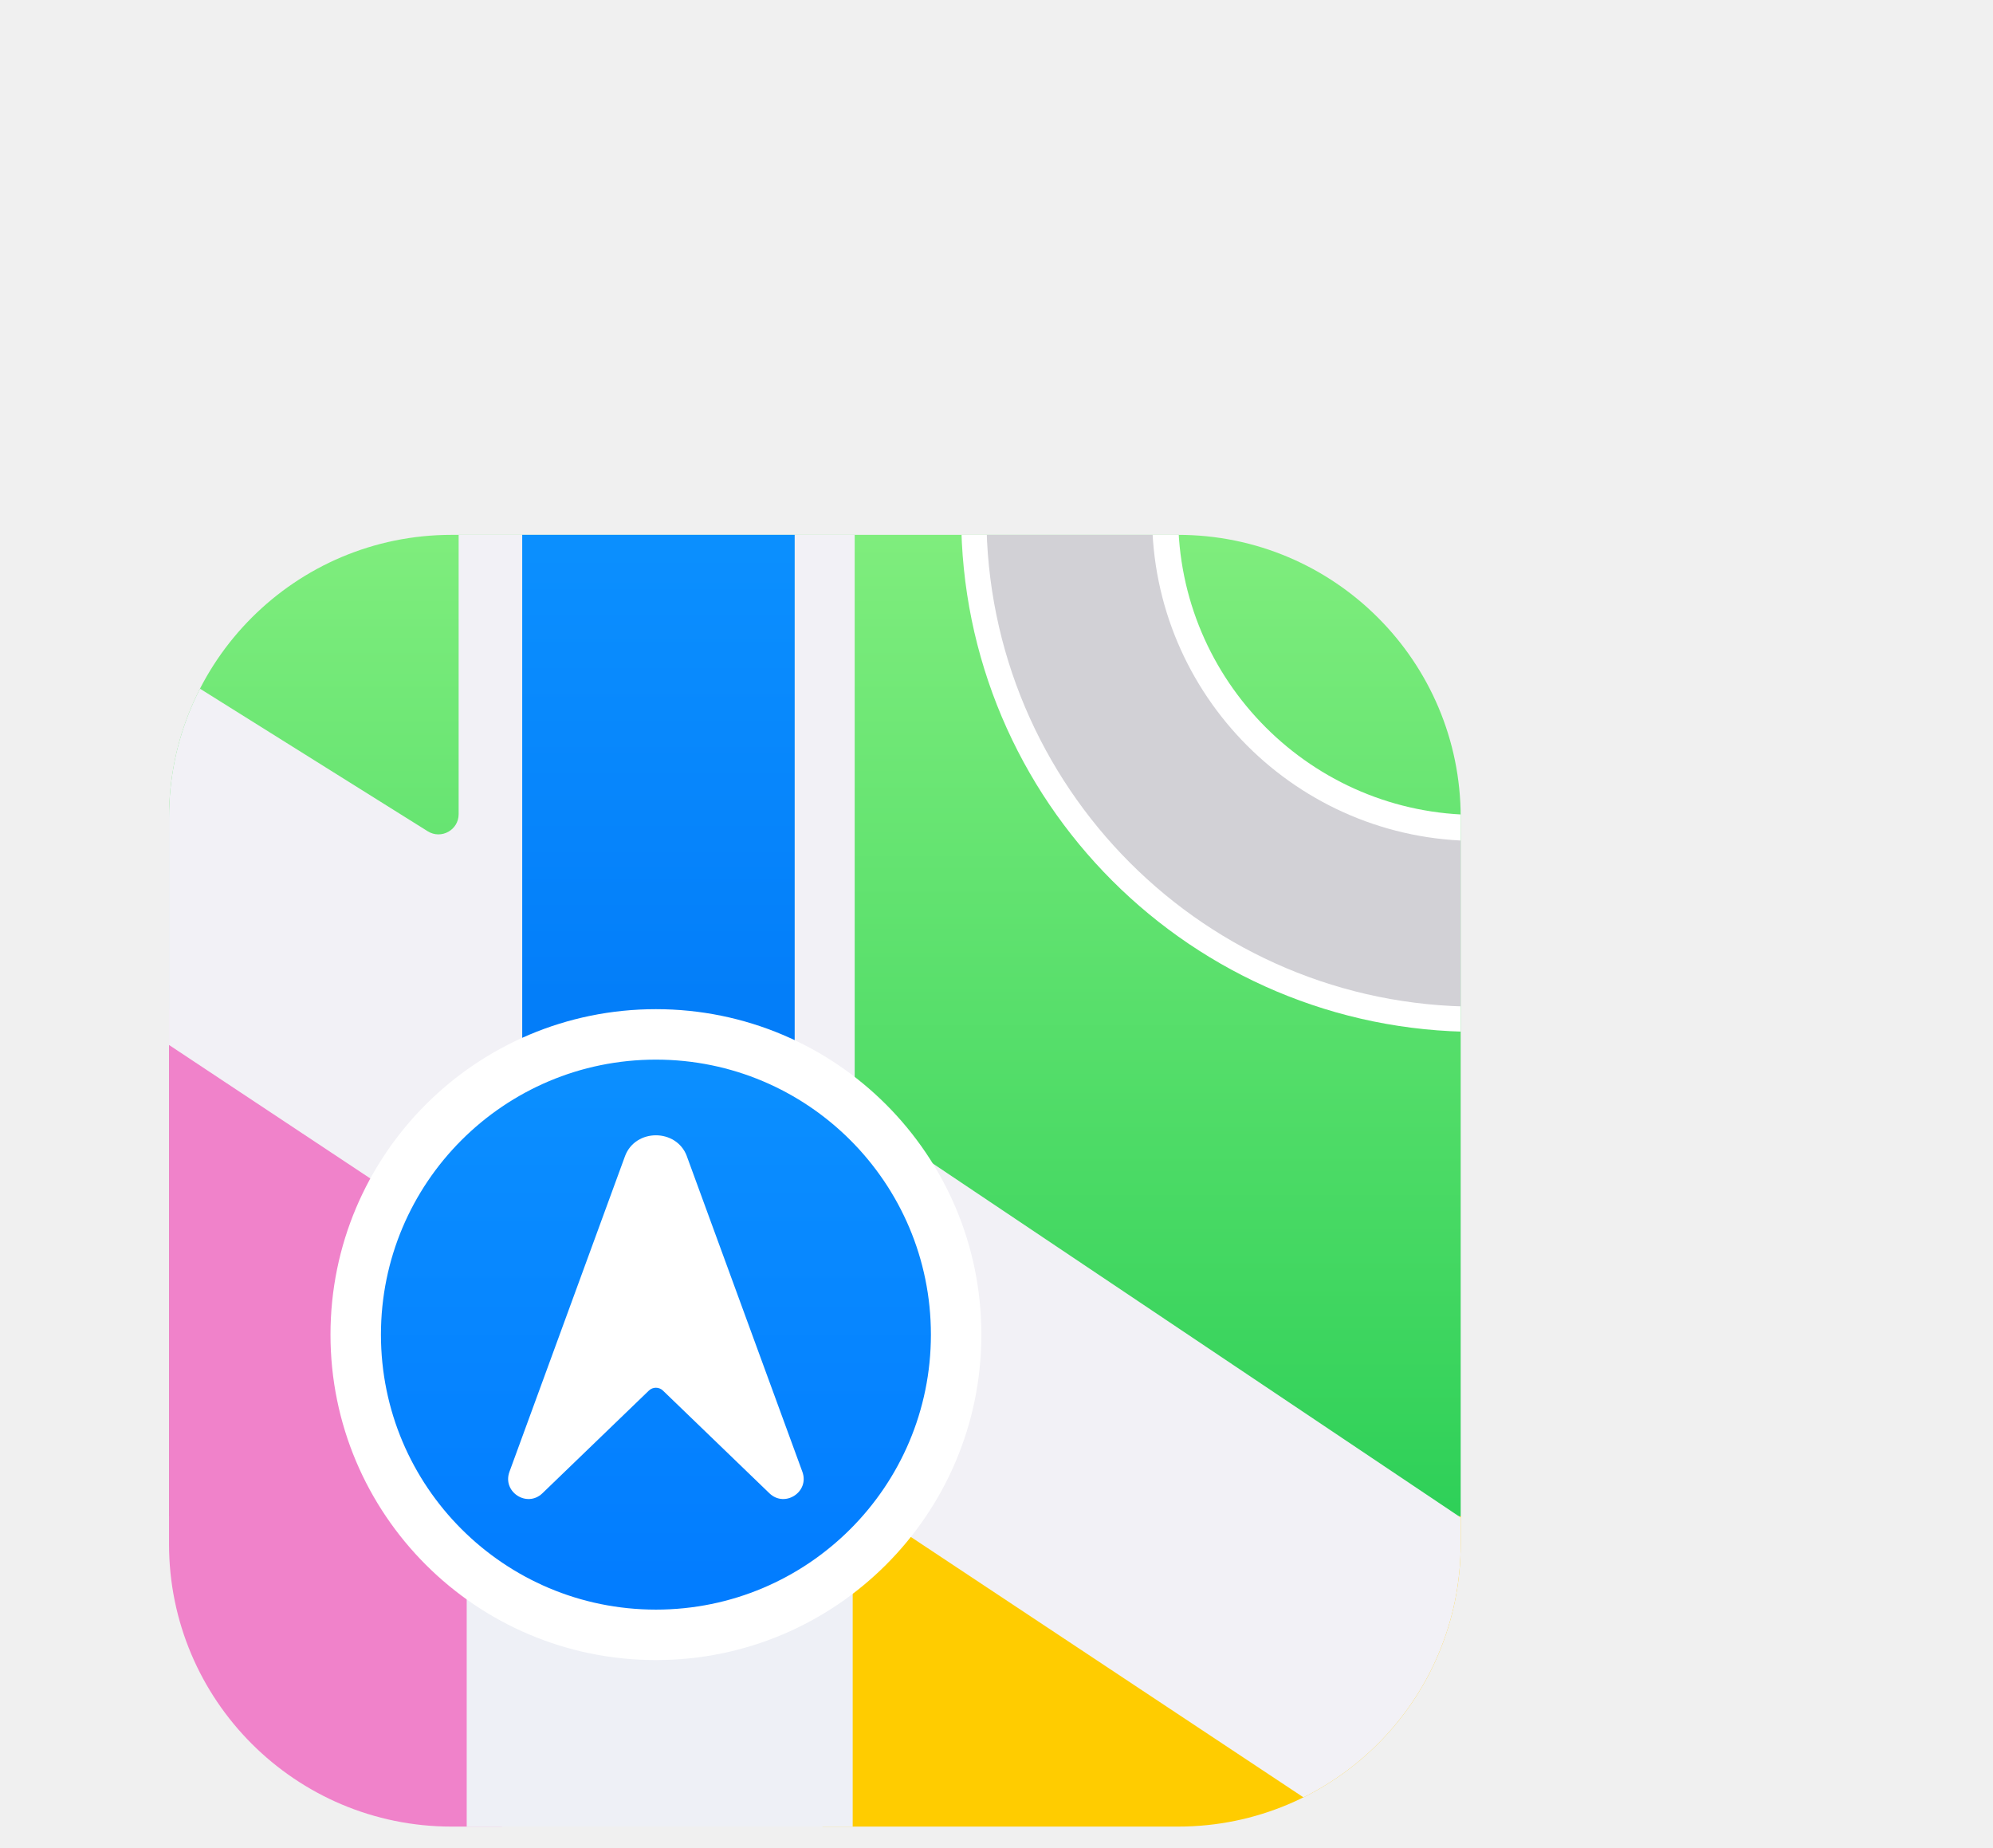
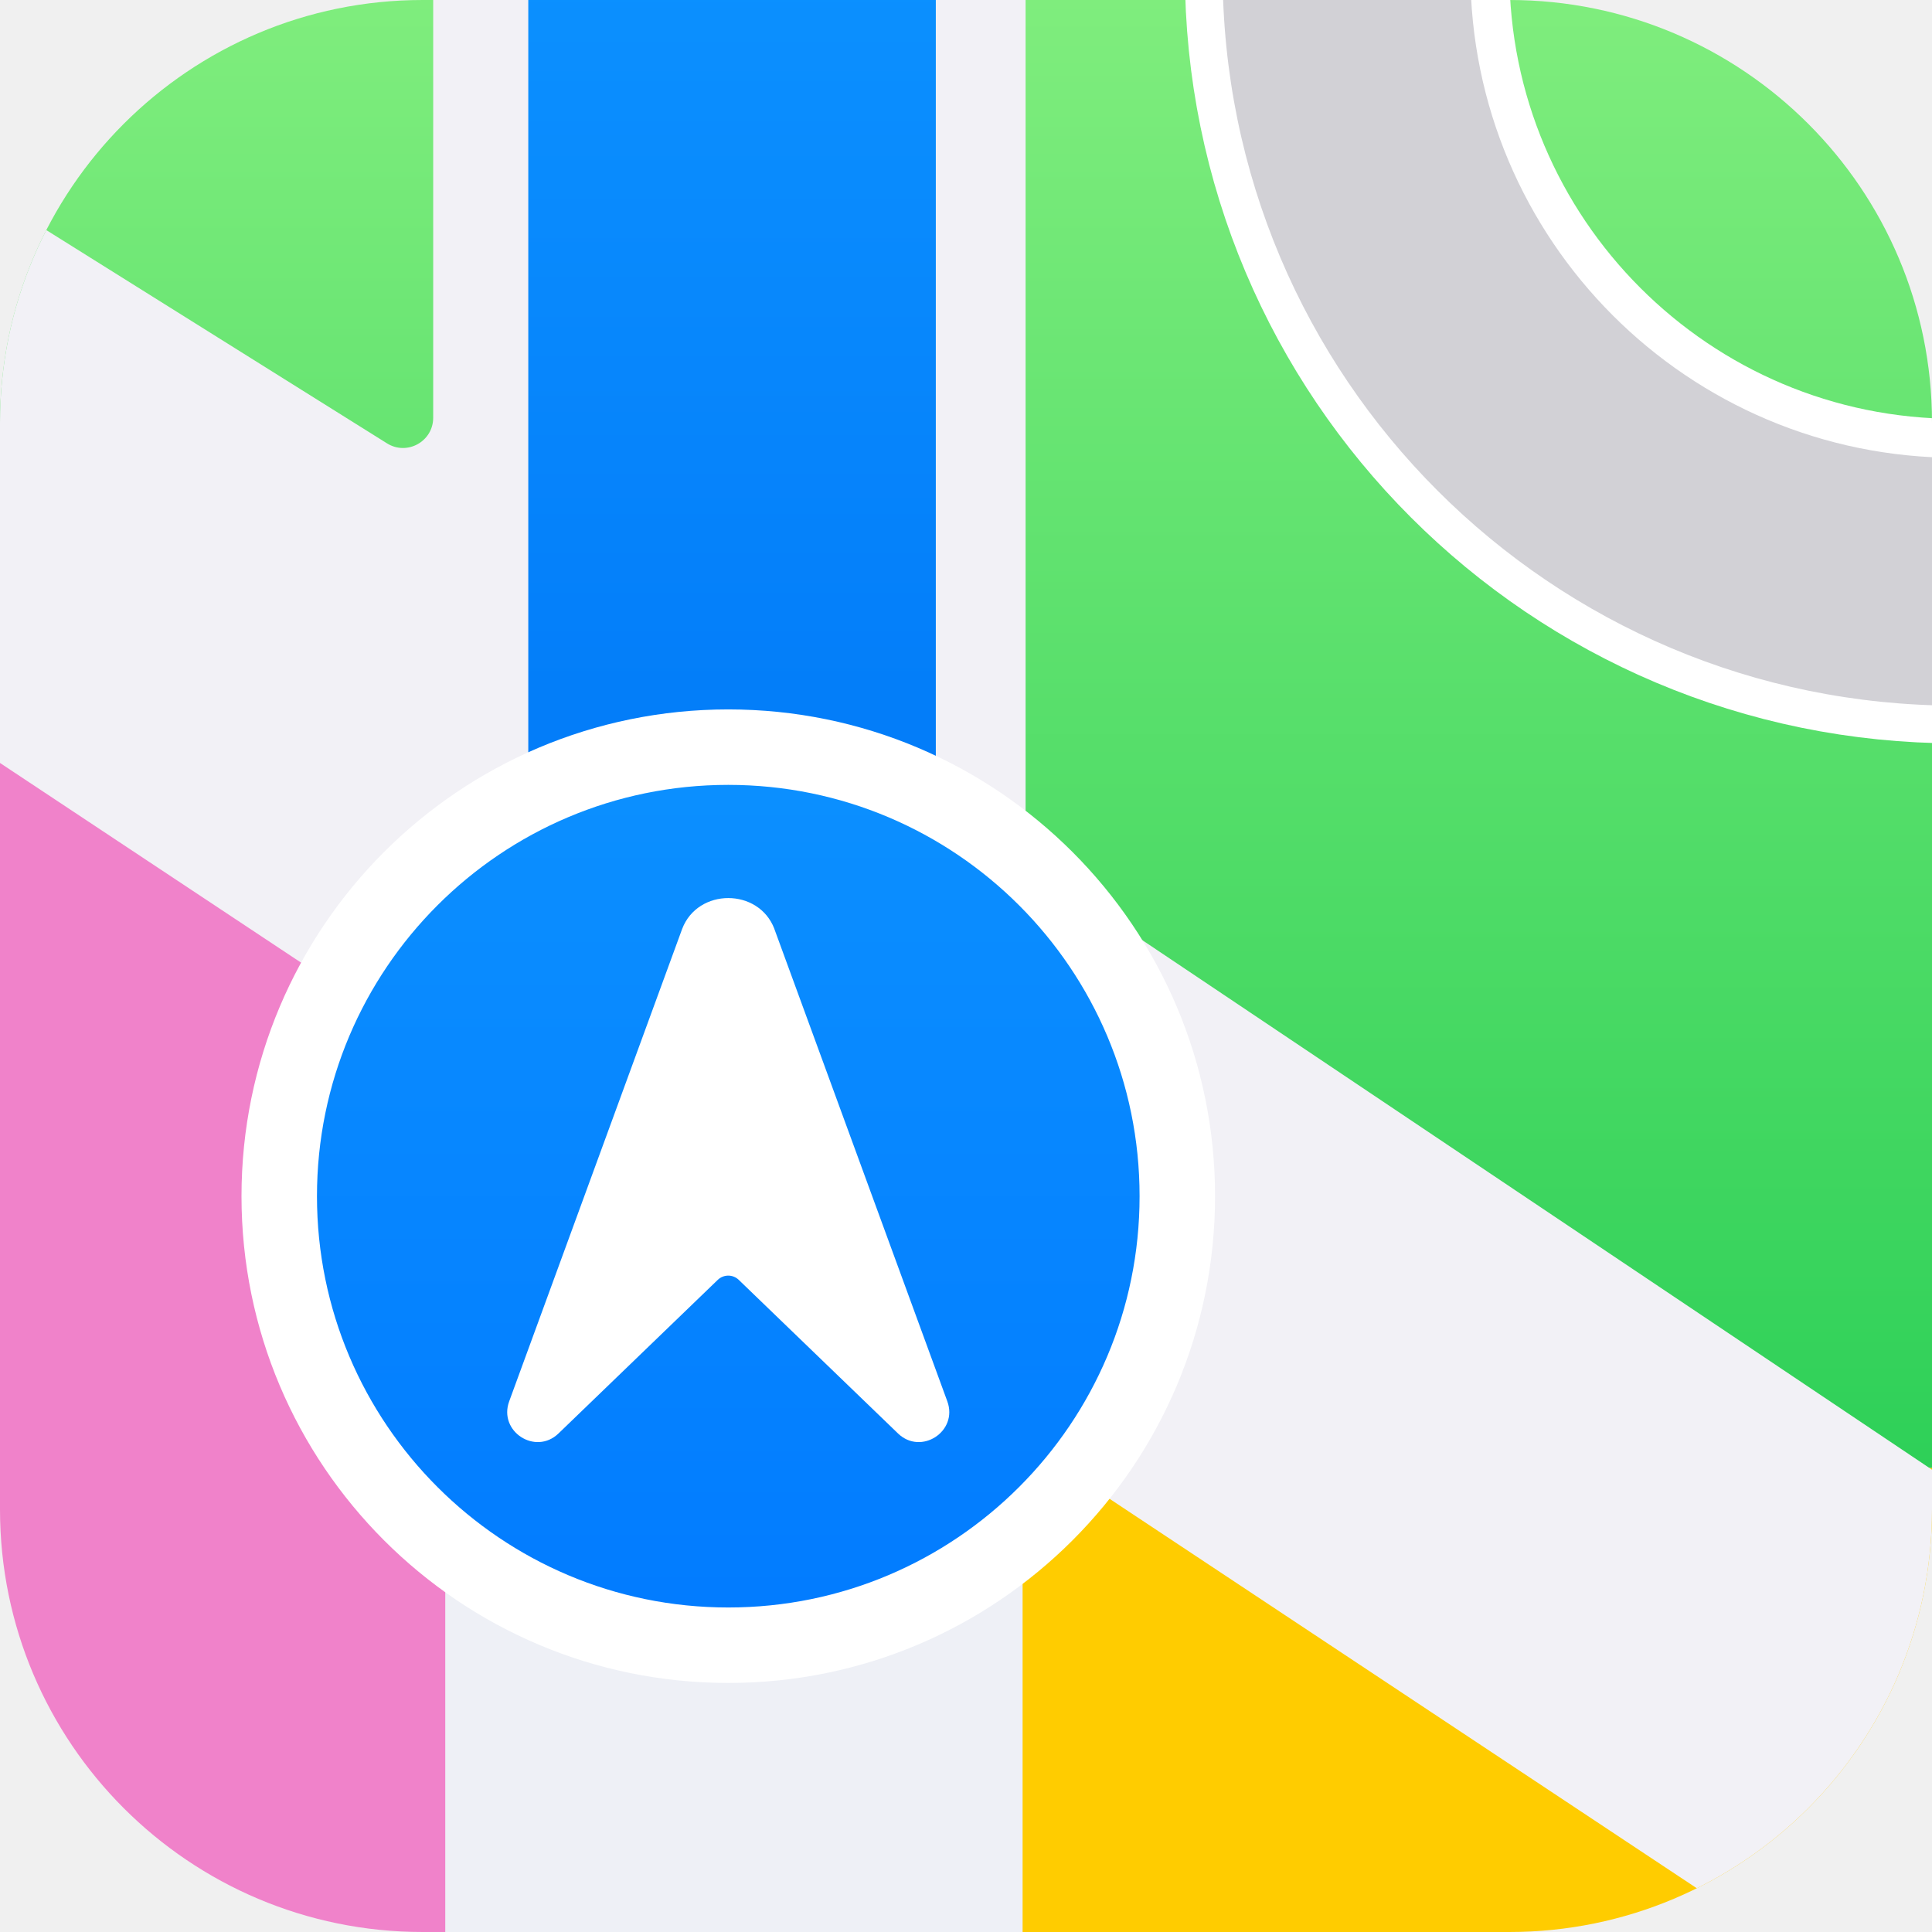
- <svg xmlns="http://www.w3.org/2000/svg" id="uuid-803d6a6a-6806-48e2-b7c6-1a245c156f98" viewBox="0 0 790 732.42">
-   <defs>
+ <svg xmlns="http://www.w3.org/2000/svg" id="uuid-803d6a6a-6806-48e2-b7c6-1a245c156f98" viewBox="0 0 512 512" version="1.1" width="512" height="512">
+   <defs id="defs6">
    <clipPath id="uuid-748f7b55-9f40-4456-ae86-4374ae098999">
-       <rect x="67" y="212" width="512" height="512" rx="112" ry="112" style="fill:none;" />
+       <rect x="67" y="212" width="512" height="512" rx="112" ry="112" style="fill:none" id="rect1" />
    </clipPath>
-     <linearGradient id="uuid-71e7bba8-a614-4dd5-9ec9-42fcdbfbb38f" x1="323" y1="726" x2="323" y2="337" gradientTransform="translate(0 938) scale(1 -1)" gradientUnits="userSpaceOnUse">
-       <stop offset="0" stop-color="#7fed7d" />
-       <stop offset="1" stop-color="#2ed058" />
+     <linearGradient id="uuid-71e7bba8-a614-4dd5-9ec9-42fcdbfbb38f" x1="323" y1="726" x2="323" y2="337" gradientTransform="matrix(1,0,0,-1,0,938)" gradientUnits="userSpaceOnUse">
+       <stop offset="0" stop-color="#7fed7d" id="stop1" />
+       <stop offset="1" stop-color="#2ed058" id="stop2" />
    </linearGradient>
    <clipPath id="uuid-755d75fd-3798-4f44-9a16-2a40471d0baa">
-       <rect x="381" y="212" width="198" height="205" style="fill:none;" />
+       <rect x="381" y="212" width="198" height="205" style="fill:none" id="rect2" />
    </clipPath>
-     <linearGradient id="uuid-1665803c-4795-49a3-87a3-0d96949d5da3" x1="261" y1="741" x2="261" y2="470" gradientTransform="translate(0 938) scale(1 -1)" gradientUnits="userSpaceOnUse">
-       <stop offset="0" stop-color="#0c91ff" />
-       <stop offset="1" stop-color="#0077f7" />
+     <linearGradient id="uuid-1665803c-4795-49a3-87a3-0d96949d5da3" x1="261" y1="741" x2="261" y2="470" gradientTransform="matrix(1,0,0,-1,0,938)" gradientUnits="userSpaceOnUse">
+       <stop offset="0" stop-color="#0c91ff" id="stop3" />
+       <stop offset="1" stop-color="#0077f7" id="stop4" />
    </linearGradient>
-     <linearGradient id="uuid-2c2d40d1-c4ed-4aab-909c-3de79c60f58a" x1="260" y1="538" x2="260" y2="280" gradientTransform="translate(0 938) scale(1 -1)" gradientUnits="userSpaceOnUse">
-       <stop offset="0" stop-color="#0c91ff" />
-       <stop offset="1" stop-color="#017aff" />
+     <linearGradient id="uuid-2c2d40d1-c4ed-4aab-909c-3de79c60f58a" x1="260" y1="538" x2="260" y2="280" gradientTransform="matrix(1,0,0,-1,0,938)" gradientUnits="userSpaceOnUse">
+       <stop offset="0" stop-color="#0c91ff" id="stop5" />
+       <stop offset="1" stop-color="#017aff" id="stop6" />
    </linearGradient>
  </defs>
-   <g style="clip-path:url(#uuid-748f7b55-9f40-4456-ae86-4374ae098999);">
-     <rect x="326" y="601" width="253" height="123" style="fill:#fc0;" />
-     <rect x="67" y="212" width="512" height="389" style="fill:url(#uuid-71e7bba8-a614-4dd5-9ec9-42fcdbfbb38f);" />
-     <rect x="67" y="400" width="132" height="324" style="fill:#f082ca;" />
-     <g style="clip-path:url(#uuid-755d75fd-3798-4f44-9a16-2a40471d0baa);">
-       <circle cx="585.5" cy="204.5" r="161.5" style="fill:none; stroke:#fff; stroke-width:86px;" />
-       <path d="M585.5,333.32c71.15,0,128.83-57.68,128.83-128.83s-57.68-128.82-128.83-128.82-128.83,57.68-128.83,128.82,57.68,128.83,128.83,128.83ZM585.5,399c107.42,0,194.5-87.08,194.5-194.5S692.92,10,585.5,10s-194.5,87.08-194.5,194.5,87.08,194.5,194.5,194.5Z" style="fill:#d2d1d6; fill-rule:evenodd;" />
+   <g clip-path="url(#uuid-748f7b55-9f40-4456-ae86-4374ae098999)" id="g12" transform="translate(-67,-212)">
+     <rect x="326" y="601" width="253" height="123" style="fill:#ffcc00" id="rect6" />
+     <rect x="67" y="212" width="512" height="389" style="fill:url(#uuid-71e7bba8-a614-4dd5-9ec9-42fcdbfbb38f)" id="rect7" />
+     <rect x="67" y="400" width="132" height="324" style="fill:#f082ca" id="rect8" />
+     <g clip-path="url(#uuid-755d75fd-3798-4f44-9a16-2a40471d0baa)" id="g8">
+       <circle cx="585.5" cy="204.5" r="161.5" style="fill:none;stroke:#ffffff;stroke-width:86px" id="circle8" />
+       <path d="m 585.5,333.32 c 71.15,0 128.83,-57.68 128.83,-128.83 0,-71.15 -57.68,-128.82 -128.83,-128.82 -71.15,0 -128.83,57.68 -128.83,128.82 0,71.14 57.68,128.83 128.83,128.83 z m 0,65.68 C 692.92,399 780,311.92 780,204.5 780,97.08 692.92,10 585.5,10 478.08,10 391,97.08 391,204.5 391,311.92 478.08,399 585.5,399 Z" style="fill:#d2d1d6;fill-rule:evenodd" id="path8" />
    </g>
-     <path d="M338.8,205h-157v117.71c0,6.29-6.92,10.12-12.25,6.78l-100.29-62.78L0,369.76l546.85,362.66,69.26-106.05-277.32-185.96v-235.4Z" style="fill:#f2f1f6;" />
-     <path d="M207,197h108v271h-108V197Z" style="fill:url(#uuid-1665803c-4795-49a3-87a3-0d96949d5da3);" />
-     <path d="M185,468h153v256h-153v-256Z" style="fill:#eef0f6;" />
-     <circle cx="260" cy="529" r="119" style="fill:url(#uuid-2c2d40d1-c4ed-4aab-909c-3de79c60f58a); stroke:#fff; stroke-width:20px;" />
-     <path d="M272.22,458.17c-4.15-10.9-20.29-10.9-24.44,0l-45.84,125.2c-2.92,7.97,6.96,14.4,13.07,8.51l42.21-40.71c1.55-1.49,4-1.49,5.55,0l42.21,40.71c6.11,5.89,15.98-.54,13.07-8.51l-45.84-125.2Z" style="fill:#fff;" />
+     <path d="m 338.8,205 h -157 v 117.71 c 0,6.29 -6.92,10.12 -12.25,6.78 L 69.26,266.71 0,369.76 546.85,732.42 616.11,626.37 338.79,440.41 v -235.4 z" style="fill:#f2f1f6" id="path9" />
+     <path d="M 207,197 H 315 V 468 H 207 Z" style="fill:url(#uuid-1665803c-4795-49a3-87a3-0d96949d5da3)" id="path10" />
+     <path d="M 185,468 H 338 V 724 H 185 Z" style="fill:#eef0f6" id="path11" />
+     <circle cx="260" cy="529" r="119" style="fill:url(#uuid-2c2d40d1-c4ed-4aab-909c-3de79c60f58a);stroke:#ffffff;stroke-width:20px" id="circle11" />
+     <path d="m 272.22,458.17 c -4.15,-10.9 -20.29,-10.9 -24.44,0 l -45.84,125.2 c -2.92,7.97 6.96,14.4 13.07,8.51 l 42.21,-40.71 c 1.55,-1.49 4,-1.49 5.55,0 l 42.21,40.71 c 6.11,5.89 15.98,-0.54 13.07,-8.51 l -45.84,-125.2 z" style="fill:#ffffff" id="path12" />
  </g>
</svg>
